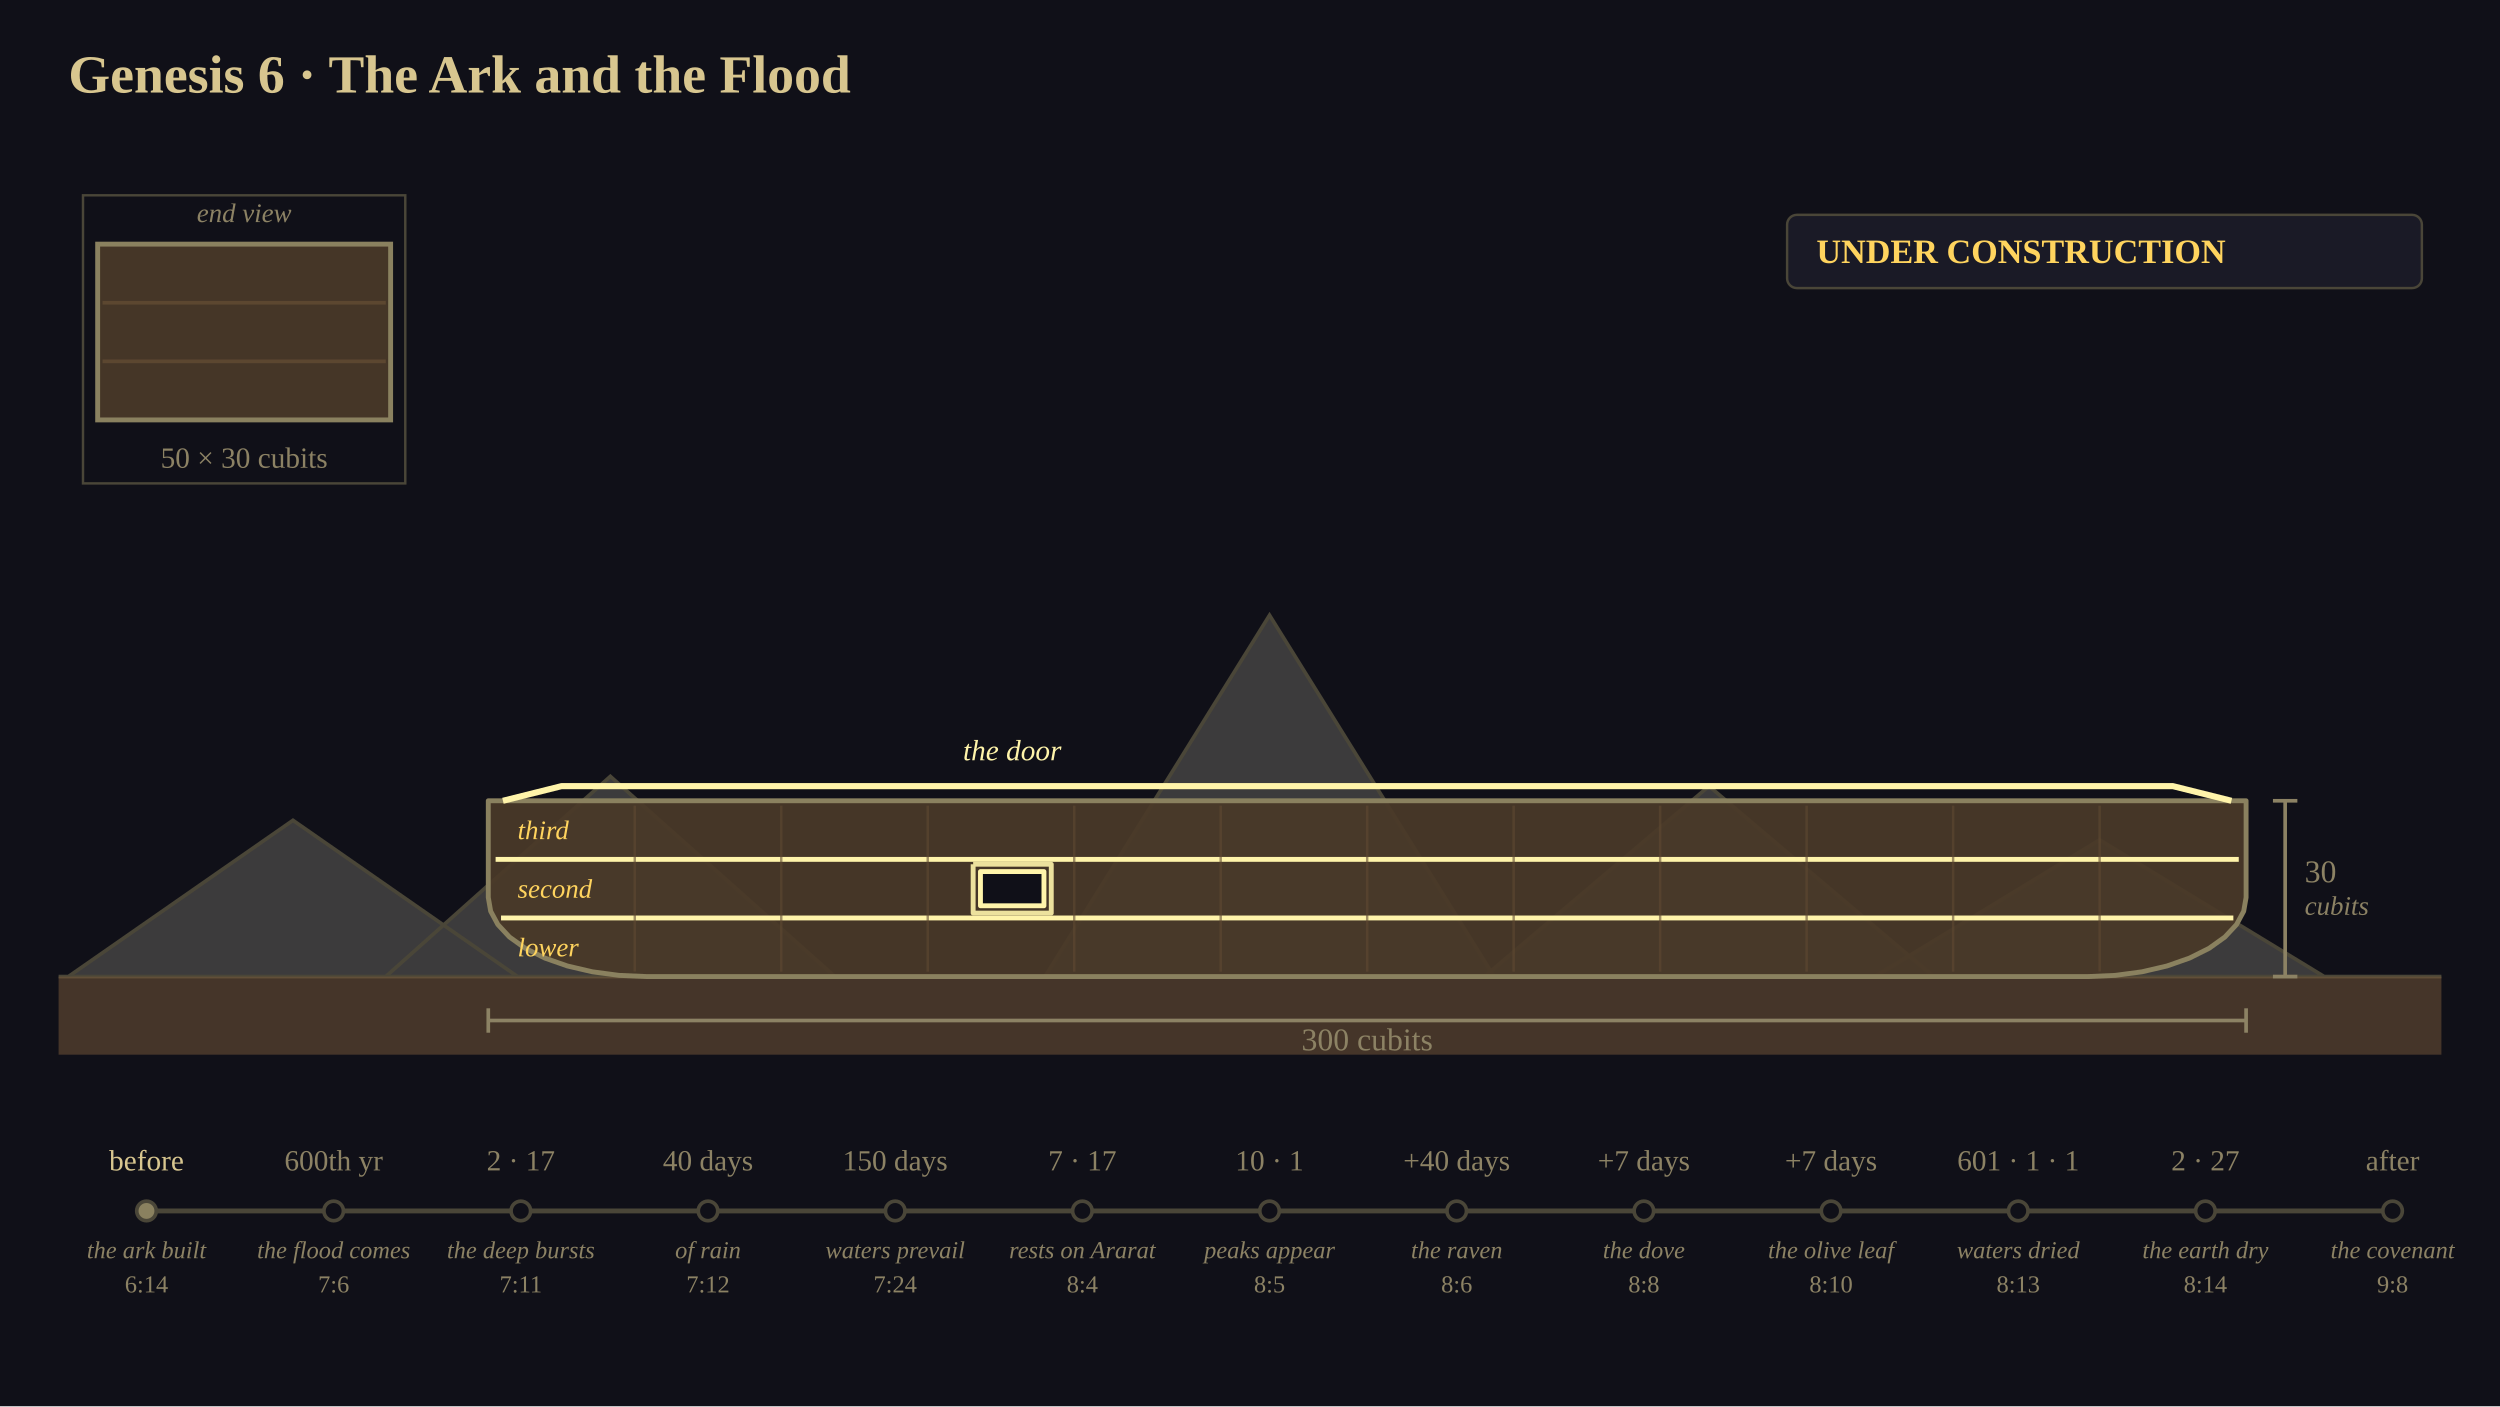
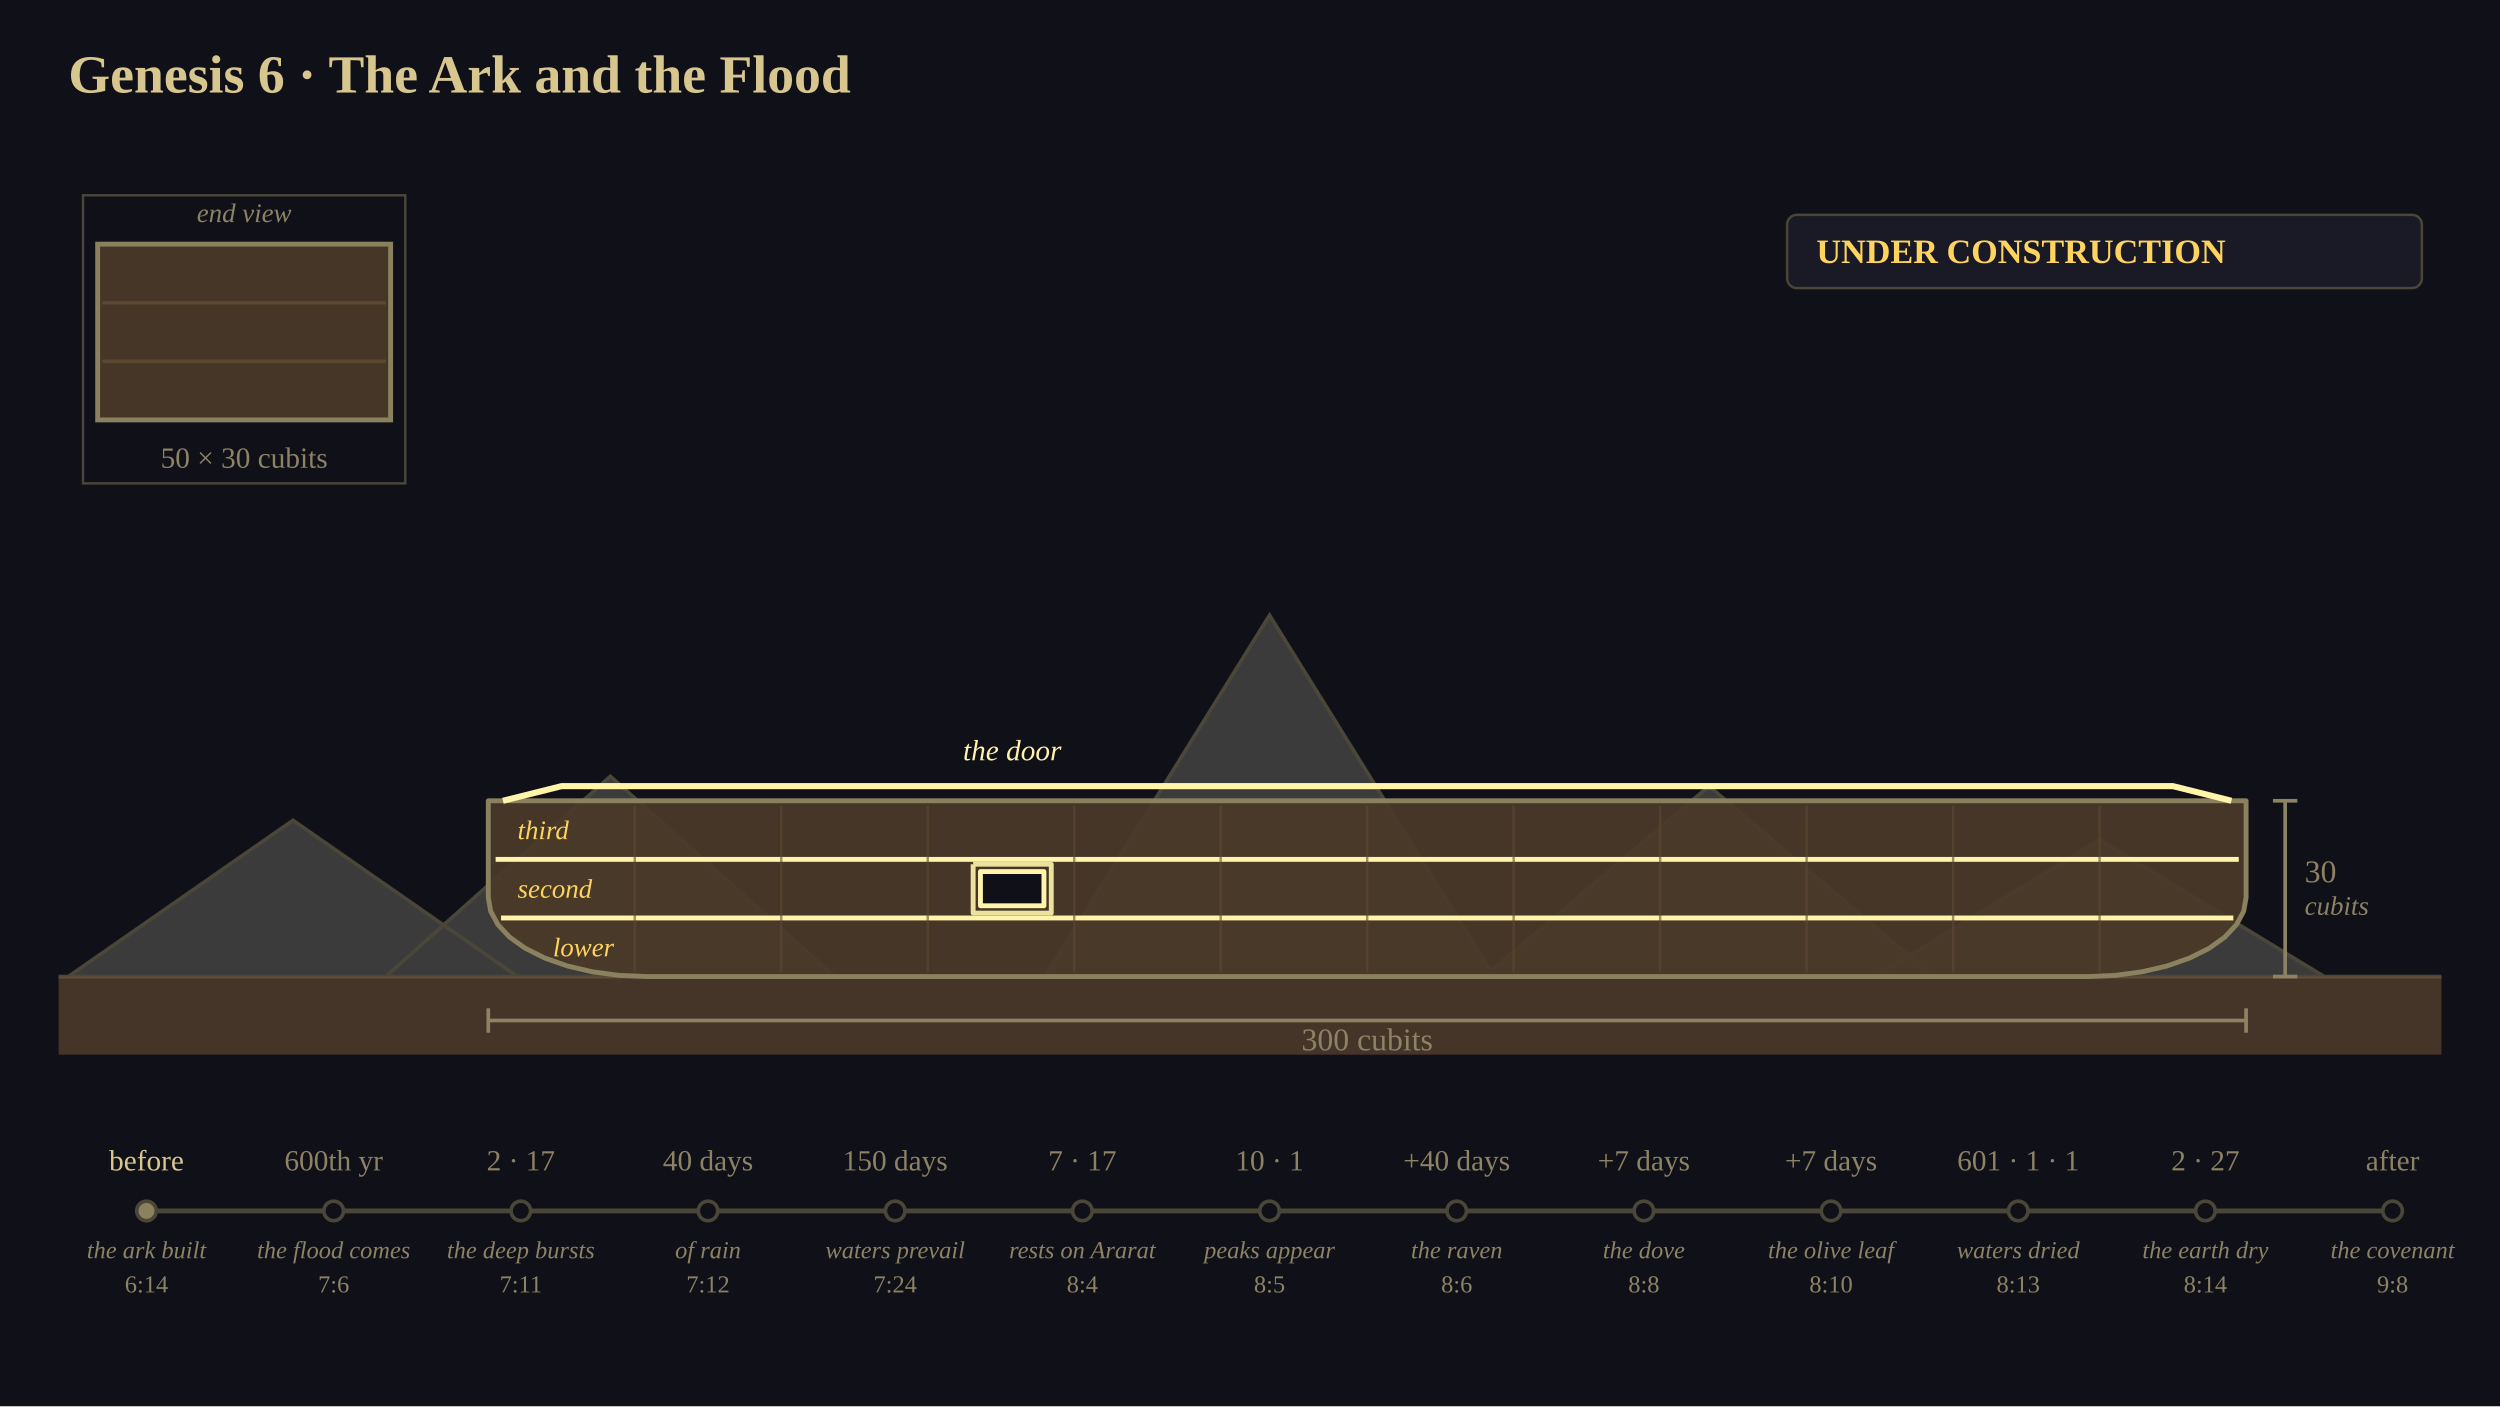
<svg xmlns="http://www.w3.org/2000/svg" viewBox="0 0 1024 576" width="1024" height="576" font-family="Georgia, 'Times New Roman', serif">
  <rect x="0" y="0" width="1024" height="576" fill="rgb(16,16,24)" />
  <text x="28" y="24" font-size="22" text-anchor="start" dominant-baseline="text-before-edge" fill="rgb(216,198,143)" font-family="Georgia, 'Times New Roman', serif" font-weight="bold">Genesis 6 · The Ark and the Flood</text>
  <polygon points="24,400 28,400 120,336 212,400 158,400 250,318 342,400 428,400 520,252 612,400 608,400 700,322 792,400 768,400 860,344 952,400 1000,400" fill="rgb(120,116,108)" fill-opacity="0.431" stroke="rgb(74,70,56)" stroke-width="1.5" />
  <rect x="24" y="400" width="976" height="32" fill="rgb(120,88,58)" fill-opacity="0.510" />
  <polygon points="200,328 920,328 920,367.6 920,367.6 919.02,373.23 916.09,378.68 911.32,383.8 904.84,388.43 896.85,392.42 887.6,395.66 877.36,398.05 866.45,399.51 855.2,400 264.8,400 253.55,399.51 242.64,398.05 232.4,395.66 223.15,392.42 215.16,388.43 208.68,383.8 203.91,378.68 200.98,373.23 200,367.6" stroke-linejoin="round" fill="rgb(74,58,40)" fill-opacity="0.922" stroke="rgb(138,129,95)" stroke-width="2" />
  <polyline points="206,328 230,322 890,322 914,328" stroke-linejoin="round" fill="none" stroke="rgb(255,244,170)" stroke-width="2.5" />
  <text x="212" y="340" font-size="11" text-anchor="start" dominant-baseline="central" fill="rgb(255,212,94)" font-family="Georgia, 'Times New Roman', serif" font-style="italic">third</text>
  <line x1="203" y1="352" x2="917" y2="352" stroke="rgb(255,244,170)" stroke-width="2" />
  <text x="212" y="364" font-size="11" text-anchor="start" dominant-baseline="central" fill="rgb(255,212,94)" font-family="Georgia, 'Times New Roman', serif" font-style="italic">second</text>
  <line x1="205.22" y1="376" x2="914.78" y2="376" stroke="rgb(255,244,170)" stroke-width="2" />
-   <text x="212" y="388" font-size="11" text-anchor="start" dominant-baseline="central" fill="rgb(255,212,94)" font-family="Georgia, 'Times New Roman', serif" font-style="italic">lower</text>
+   <text x="226.46" y="388" font-size="11" text-anchor="start" dominant-baseline="central" fill="rgb(255,212,94)" font-family="Georgia, 'Times New Roman', serif" font-style="italic">lower</text>
  <line x1="260" y1="330" x2="260" y2="397.91" stroke="rgb(96,74,50)" stroke-width="1" stroke-opacity="0.588" />
  <line x1="320" y1="330" x2="320" y2="398" stroke="rgb(96,74,50)" stroke-width="1" stroke-opacity="0.588" />
  <line x1="380" y1="330" x2="380" y2="398" stroke="rgb(96,74,50)" stroke-width="1" stroke-opacity="0.588" />
  <line x1="440" y1="330" x2="440" y2="398" stroke="rgb(96,74,50)" stroke-width="1" stroke-opacity="0.588" />
  <line x1="500" y1="330" x2="500" y2="398" stroke="rgb(96,74,50)" stroke-width="1" stroke-opacity="0.588" />
  <line x1="560" y1="330" x2="560" y2="398" stroke="rgb(96,74,50)" stroke-width="1" stroke-opacity="0.588" />
  <line x1="620" y1="330" x2="620" y2="398" stroke="rgb(96,74,50)" stroke-width="1" stroke-opacity="0.588" />
  <line x1="680" y1="330" x2="680" y2="398" stroke="rgb(96,74,50)" stroke-width="1" stroke-opacity="0.588" />
  <line x1="740" y1="330" x2="740" y2="398" stroke="rgb(96,74,50)" stroke-width="1" stroke-opacity="0.588" />
  <line x1="800" y1="330" x2="800" y2="398" stroke="rgb(96,74,50)" stroke-width="1" stroke-opacity="0.588" />
  <line x1="860" y1="330" x2="860" y2="397.91" stroke="rgb(96,74,50)" stroke-width="1" stroke-opacity="0.588" />
  <polygon points="401.6,357 427.6,357 427.6,371 401.6,371" stroke-linejoin="round" fill="rgb(16,16,24)" stroke="rgb(255,244,170)" stroke-width="2" />
  <polyline points="398.6,354 430.6,354 430.6,374 398.6,374 398.6,354" stroke-linejoin="round" fill="none" stroke="rgb(255,244,170)" stroke-width="2" stroke-opacity="0.898" />
  <text x="414.6" y="314" font-size="12" text-anchor="middle" dominant-baseline="text-after-edge" fill="rgb(255,244,170)" font-family="Georgia, 'Times New Roman', serif" font-style="italic">the door</text>
  <line x1="200" y1="418" x2="920" y2="418" stroke="rgb(140,130,100)" stroke-width="1.5" />
  <line x1="200" y1="413" x2="200" y2="423" stroke="rgb(140,130,100)" stroke-width="1.5" />
  <line x1="920" y1="413" x2="920" y2="423" stroke="rgb(140,130,100)" stroke-width="1.5" />
  <text x="560" y="422" font-size="13" text-anchor="middle" dominant-baseline="text-before-edge" fill="rgb(140,130,100)" font-family="Georgia, 'Times New Roman', serif">300 cubits</text>
  <line x1="936" y1="328" x2="936" y2="400" stroke="rgb(140,130,100)" stroke-width="1.5" />
  <line x1="931" y1="328" x2="941" y2="328" stroke="rgb(140,130,100)" stroke-width="1.5" />
  <line x1="931" y1="400" x2="941" y2="400" stroke="rgb(140,130,100)" stroke-width="1.5" />
  <text x="944" y="357" font-size="13" text-anchor="start" dominant-baseline="central" fill="rgb(140,130,100)" font-family="Georgia, 'Times New Roman', serif">30</text>
  <text x="944" y="371" font-size="11" text-anchor="start" dominant-baseline="central" fill="rgb(140,130,100)" font-family="Georgia, 'Times New Roman', serif" font-style="italic">cubits</text>
  <rect x="34" y="80" width="132" height="118" fill="rgb(16,16,24)" stroke="rgb(74,70,56)" stroke-width="1" />
  <text x="100" y="84" font-size="11" text-anchor="middle" dominant-baseline="text-before-edge" fill="rgb(140,130,100)" font-family="Georgia, 'Times New Roman', serif" font-style="italic">end view</text>
  <rect x="40" y="100" width="120" height="72" fill="rgb(74,58,40)" fill-opacity="0.922" stroke="rgb(138,129,95)" stroke-width="2" />
  <line x1="42" y1="124" x2="158" y2="124" stroke="rgb(96,74,50)" stroke-width="1.5" stroke-opacity="0.863" />
  <line x1="42" y1="148" x2="158" y2="148" stroke="rgb(96,74,50)" stroke-width="1.5" stroke-opacity="0.863" />
  <text x="100" y="184" font-size="12" text-anchor="middle" dominant-baseline="text-before-edge" fill="rgb(140,130,100)" font-family="Georgia, 'Times New Roman', serif">50 × 30 cubits</text>
  <rect x="732" y="88" width="260" height="30" rx="4" fill="rgb(26,26,38)" stroke="rgb(74,70,56)" stroke-width="1" />
  <text x="744" y="103" font-size="14" text-anchor="start" dominant-baseline="central" fill="rgb(255,212,94)" font-family="Georgia, 'Times New Roman', serif" font-weight="bold">UNDER CONSTRUCTION</text>
  <line x1="60" y1="496" x2="980" y2="496" stroke="rgb(74,70,56)" stroke-width="2" />
  <line x1="60" y1="496" x2="60" y2="496" stroke="rgb(255,212,94)" stroke-width="2.5" />
  <circle cx="60" cy="496" r="4" fill="rgb(138,129,95)" stroke="rgb(74,70,56)" stroke-width="1.5" />
  <text x="60" y="482" font-size="12" text-anchor="middle" dominant-baseline="text-after-edge" fill="rgb(216,198,143)" font-family="Georgia, 'Times New Roman', serif">before</text>
  <text x="60" y="512" font-size="10" text-anchor="middle" dominant-baseline="central" fill="rgb(140,130,100)" font-family="Georgia, 'Times New Roman', serif" font-style="italic">the ark built</text>
  <text x="60" y="526" font-size="10" text-anchor="middle" dominant-baseline="central" fill="rgb(140,130,100)" font-family="Georgia, 'Times New Roman', serif">6:14</text>
  <circle cx="136.67" cy="496" r="4" fill="rgb(16,16,24)" stroke="rgb(74,70,56)" stroke-width="1.5" />
  <text x="136.67" y="482" font-size="12" text-anchor="middle" dominant-baseline="text-after-edge" fill="rgb(140,130,100)" font-family="Georgia, 'Times New Roman', serif">600th yr</text>
  <text x="136.67" y="512" font-size="10" text-anchor="middle" dominant-baseline="central" fill="rgb(140,130,100)" font-family="Georgia, 'Times New Roman', serif" font-style="italic">the flood comes</text>
  <text x="136.67" y="526" font-size="10" text-anchor="middle" dominant-baseline="central" fill="rgb(140,130,100)" font-family="Georgia, 'Times New Roman', serif">7:6</text>
  <circle cx="213.33" cy="496" r="4" fill="rgb(16,16,24)" stroke="rgb(74,70,56)" stroke-width="1.5" />
  <text x="213.33" y="482" font-size="12" text-anchor="middle" dominant-baseline="text-after-edge" fill="rgb(140,130,100)" font-family="Georgia, 'Times New Roman', serif">2 · 17</text>
  <text x="213.33" y="512" font-size="10" text-anchor="middle" dominant-baseline="central" fill="rgb(140,130,100)" font-family="Georgia, 'Times New Roman', serif" font-style="italic">the deep bursts</text>
  <text x="213.33" y="526" font-size="10" text-anchor="middle" dominant-baseline="central" fill="rgb(140,130,100)" font-family="Georgia, 'Times New Roman', serif">7:11</text>
  <circle cx="290" cy="496" r="4" fill="rgb(16,16,24)" stroke="rgb(74,70,56)" stroke-width="1.5" />
  <text x="290" y="482" font-size="12" text-anchor="middle" dominant-baseline="text-after-edge" fill="rgb(140,130,100)" font-family="Georgia, 'Times New Roman', serif">40 days</text>
  <text x="290" y="512" font-size="10" text-anchor="middle" dominant-baseline="central" fill="rgb(140,130,100)" font-family="Georgia, 'Times New Roman', serif" font-style="italic">of rain</text>
  <text x="290" y="526" font-size="10" text-anchor="middle" dominant-baseline="central" fill="rgb(140,130,100)" font-family="Georgia, 'Times New Roman', serif">7:12</text>
  <circle cx="366.67" cy="496" r="4" fill="rgb(16,16,24)" stroke="rgb(74,70,56)" stroke-width="1.5" />
  <text x="366.67" y="482" font-size="12" text-anchor="middle" dominant-baseline="text-after-edge" fill="rgb(140,130,100)" font-family="Georgia, 'Times New Roman', serif">150 days</text>
  <text x="366.67" y="512" font-size="10" text-anchor="middle" dominant-baseline="central" fill="rgb(140,130,100)" font-family="Georgia, 'Times New Roman', serif" font-style="italic">waters prevail</text>
  <text x="366.67" y="526" font-size="10" text-anchor="middle" dominant-baseline="central" fill="rgb(140,130,100)" font-family="Georgia, 'Times New Roman', serif">7:24</text>
  <circle cx="443.33" cy="496" r="4" fill="rgb(16,16,24)" stroke="rgb(74,70,56)" stroke-width="1.5" />
  <text x="443.33" y="482" font-size="12" text-anchor="middle" dominant-baseline="text-after-edge" fill="rgb(140,130,100)" font-family="Georgia, 'Times New Roman', serif">7 · 17</text>
  <text x="443.33" y="512" font-size="10" text-anchor="middle" dominant-baseline="central" fill="rgb(140,130,100)" font-family="Georgia, 'Times New Roman', serif" font-style="italic">rests on Ararat</text>
  <text x="443.33" y="526" font-size="10" text-anchor="middle" dominant-baseline="central" fill="rgb(140,130,100)" font-family="Georgia, 'Times New Roman', serif">8:4</text>
  <circle cx="520" cy="496" r="4" fill="rgb(16,16,24)" stroke="rgb(74,70,56)" stroke-width="1.5" />
  <text x="520" y="482" font-size="12" text-anchor="middle" dominant-baseline="text-after-edge" fill="rgb(140,130,100)" font-family="Georgia, 'Times New Roman', serif">10 · 1</text>
  <text x="520" y="512" font-size="10" text-anchor="middle" dominant-baseline="central" fill="rgb(140,130,100)" font-family="Georgia, 'Times New Roman', serif" font-style="italic">peaks appear</text>
  <text x="520" y="526" font-size="10" text-anchor="middle" dominant-baseline="central" fill="rgb(140,130,100)" font-family="Georgia, 'Times New Roman', serif">8:5</text>
  <circle cx="596.67" cy="496" r="4" fill="rgb(16,16,24)" stroke="rgb(74,70,56)" stroke-width="1.5" />
  <text x="596.67" y="482" font-size="12" text-anchor="middle" dominant-baseline="text-after-edge" fill="rgb(140,130,100)" font-family="Georgia, 'Times New Roman', serif">+40 days</text>
  <text x="596.67" y="512" font-size="10" text-anchor="middle" dominant-baseline="central" fill="rgb(140,130,100)" font-family="Georgia, 'Times New Roman', serif" font-style="italic">the raven</text>
  <text x="596.67" y="526" font-size="10" text-anchor="middle" dominant-baseline="central" fill="rgb(140,130,100)" font-family="Georgia, 'Times New Roman', serif">8:6</text>
  <circle cx="673.33" cy="496" r="4" fill="rgb(16,16,24)" stroke="rgb(74,70,56)" stroke-width="1.5" />
  <text x="673.33" y="482" font-size="12" text-anchor="middle" dominant-baseline="text-after-edge" fill="rgb(140,130,100)" font-family="Georgia, 'Times New Roman', serif">+7 days</text>
  <text x="673.33" y="512" font-size="10" text-anchor="middle" dominant-baseline="central" fill="rgb(140,130,100)" font-family="Georgia, 'Times New Roman', serif" font-style="italic">the dove</text>
  <text x="673.33" y="526" font-size="10" text-anchor="middle" dominant-baseline="central" fill="rgb(140,130,100)" font-family="Georgia, 'Times New Roman', serif">8:8</text>
  <circle cx="750" cy="496" r="4" fill="rgb(16,16,24)" stroke="rgb(74,70,56)" stroke-width="1.5" />
  <text x="750" y="482" font-size="12" text-anchor="middle" dominant-baseline="text-after-edge" fill="rgb(140,130,100)" font-family="Georgia, 'Times New Roman', serif">+7 days</text>
  <text x="750" y="512" font-size="10" text-anchor="middle" dominant-baseline="central" fill="rgb(140,130,100)" font-family="Georgia, 'Times New Roman', serif" font-style="italic">the olive leaf</text>
  <text x="750" y="526" font-size="10" text-anchor="middle" dominant-baseline="central" fill="rgb(140,130,100)" font-family="Georgia, 'Times New Roman', serif">8:10</text>
  <circle cx="826.67" cy="496" r="4" fill="rgb(16,16,24)" stroke="rgb(74,70,56)" stroke-width="1.5" />
  <text x="826.67" y="482" font-size="12" text-anchor="middle" dominant-baseline="text-after-edge" fill="rgb(140,130,100)" font-family="Georgia, 'Times New Roman', serif">601 · 1 · 1</text>
  <text x="826.67" y="512" font-size="10" text-anchor="middle" dominant-baseline="central" fill="rgb(140,130,100)" font-family="Georgia, 'Times New Roman', serif" font-style="italic">waters dried</text>
  <text x="826.67" y="526" font-size="10" text-anchor="middle" dominant-baseline="central" fill="rgb(140,130,100)" font-family="Georgia, 'Times New Roman', serif">8:13</text>
  <circle cx="903.33" cy="496" r="4" fill="rgb(16,16,24)" stroke="rgb(74,70,56)" stroke-width="1.5" />
  <text x="903.33" y="482" font-size="12" text-anchor="middle" dominant-baseline="text-after-edge" fill="rgb(140,130,100)" font-family="Georgia, 'Times New Roman', serif">2 · 27</text>
  <text x="903.33" y="512" font-size="10" text-anchor="middle" dominant-baseline="central" fill="rgb(140,130,100)" font-family="Georgia, 'Times New Roman', serif" font-style="italic">the earth dry</text>
  <text x="903.33" y="526" font-size="10" text-anchor="middle" dominant-baseline="central" fill="rgb(140,130,100)" font-family="Georgia, 'Times New Roman', serif">8:14</text>
  <circle cx="980" cy="496" r="4" fill="rgb(16,16,24)" stroke="rgb(74,70,56)" stroke-width="1.5" />
  <text x="980" y="482" font-size="12" text-anchor="middle" dominant-baseline="text-after-edge" fill="rgb(140,130,100)" font-family="Georgia, 'Times New Roman', serif">after</text>
  <text x="980" y="512" font-size="10" text-anchor="middle" dominant-baseline="central" fill="rgb(140,130,100)" font-family="Georgia, 'Times New Roman', serif" font-style="italic">the covenant</text>
  <text x="980" y="526" font-size="10" text-anchor="middle" dominant-baseline="central" fill="rgb(140,130,100)" font-family="Georgia, 'Times New Roman', serif">9:8</text>
</svg>
